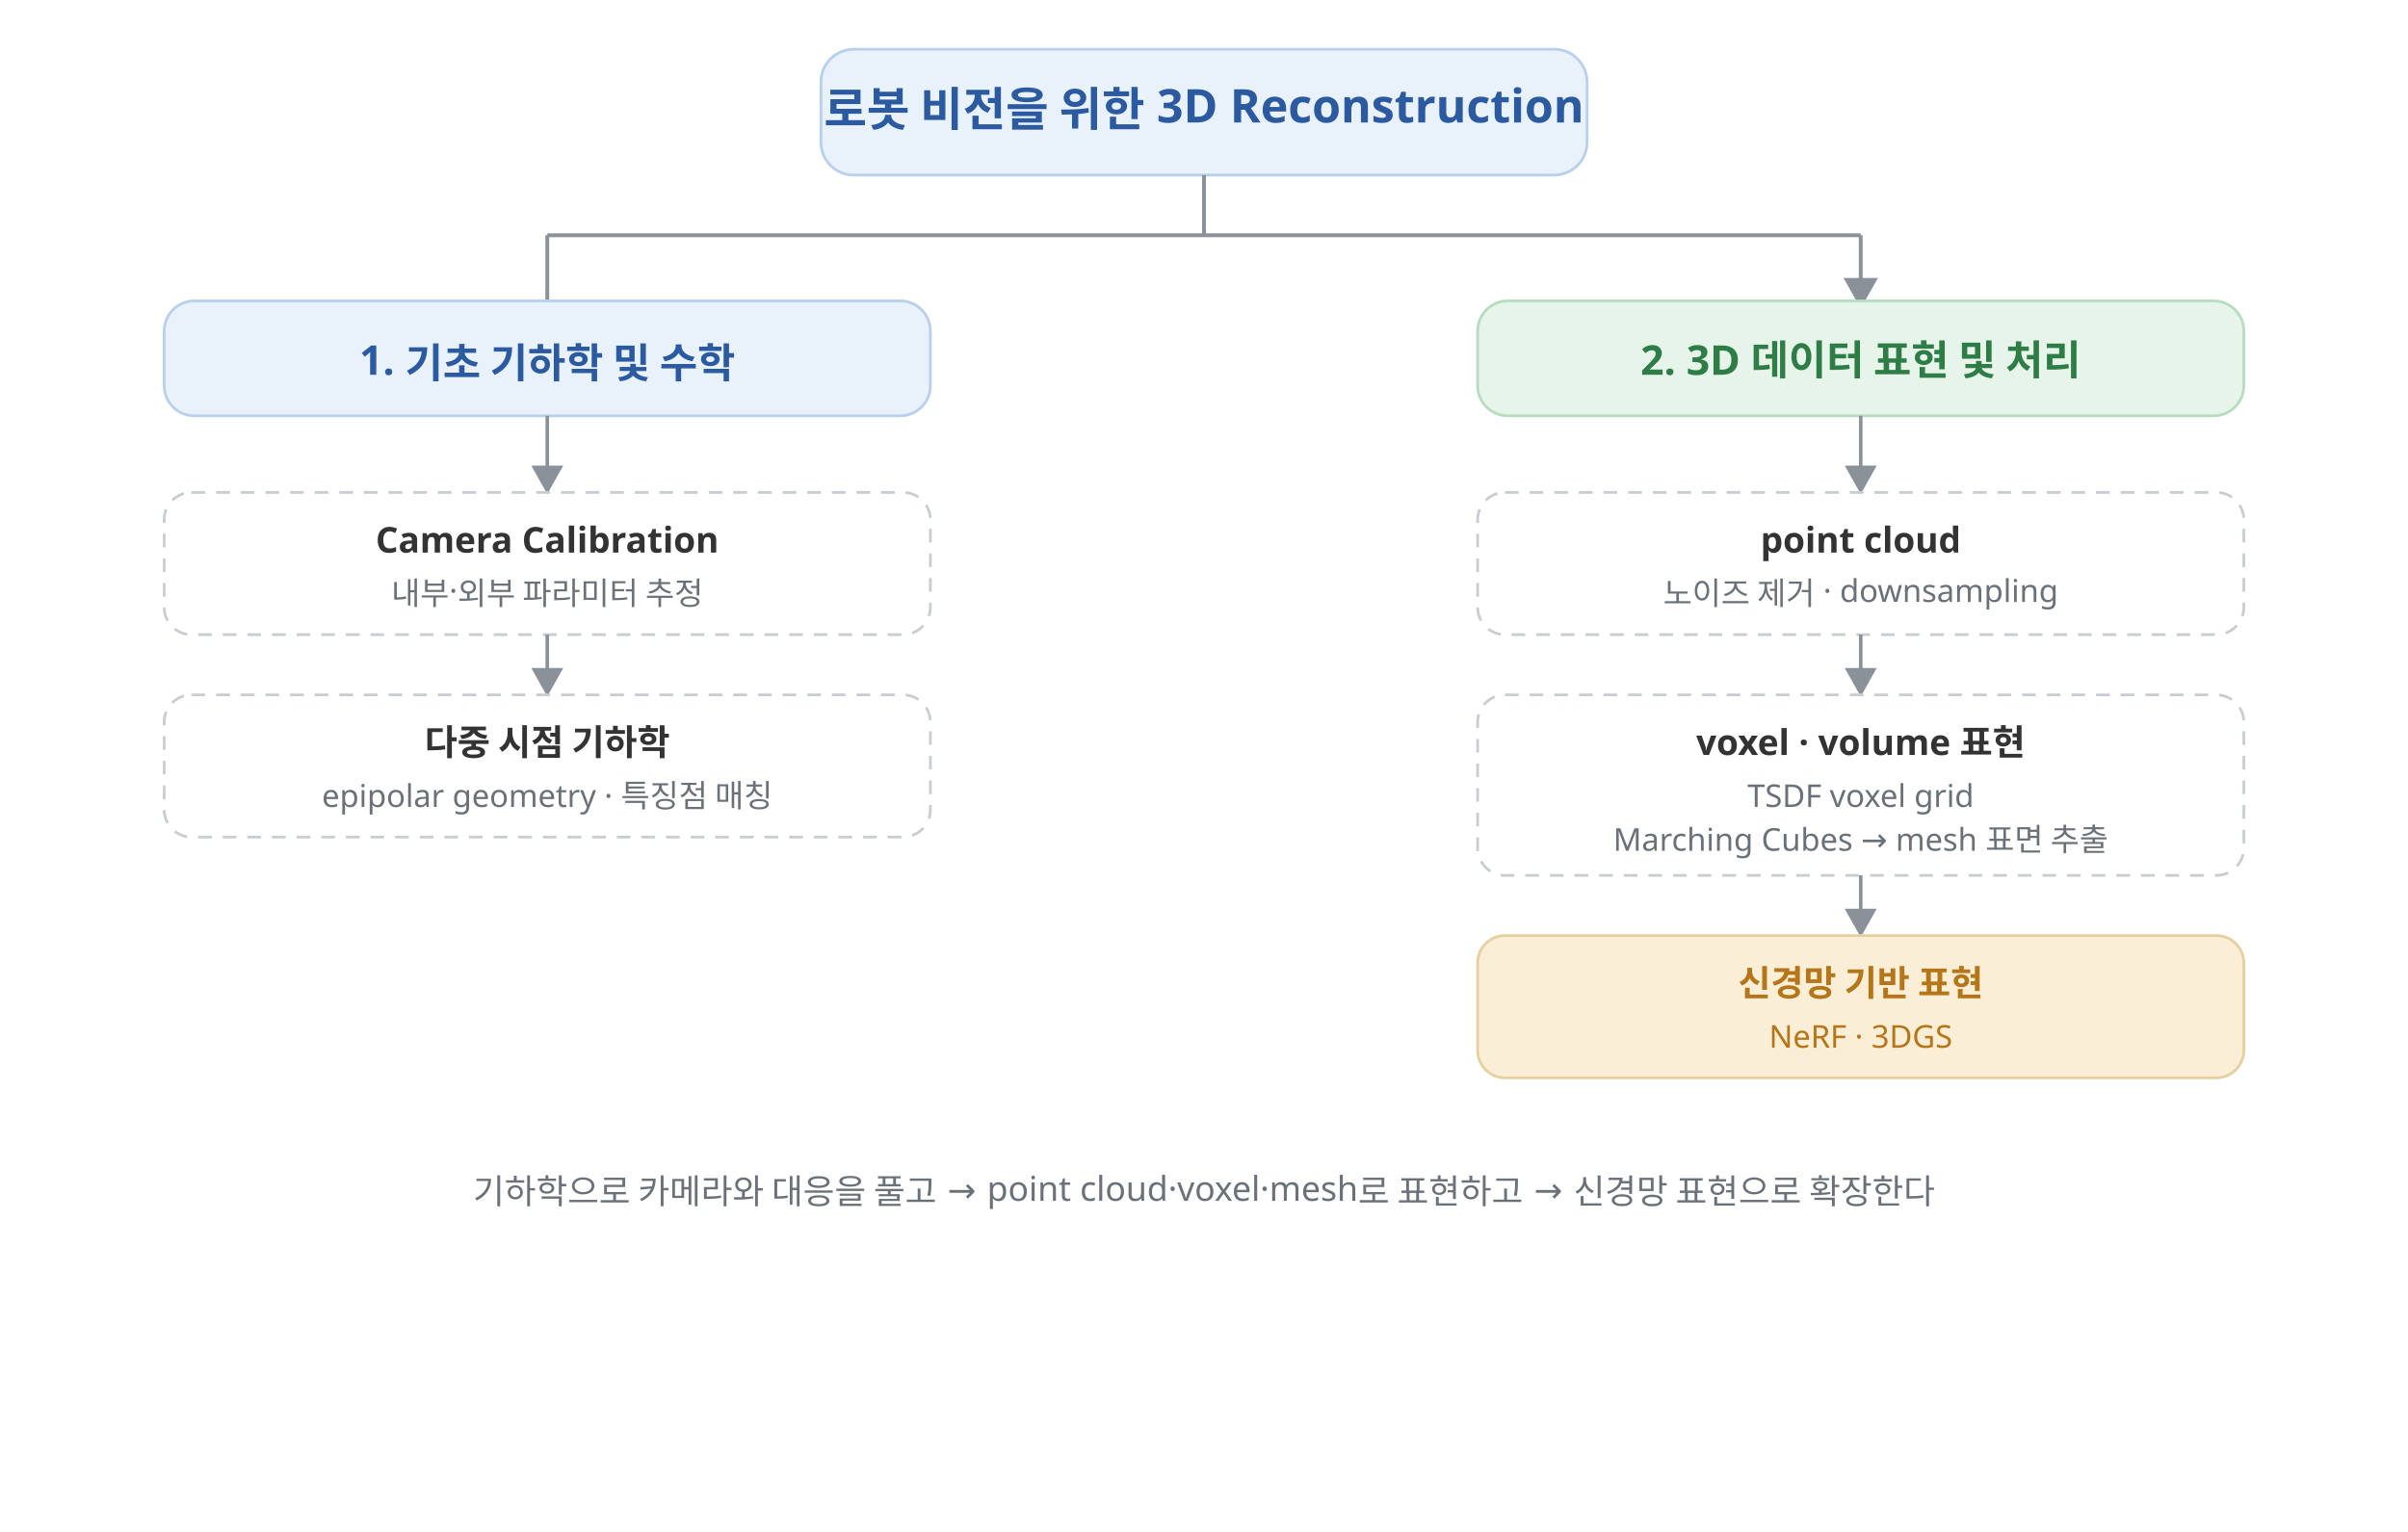
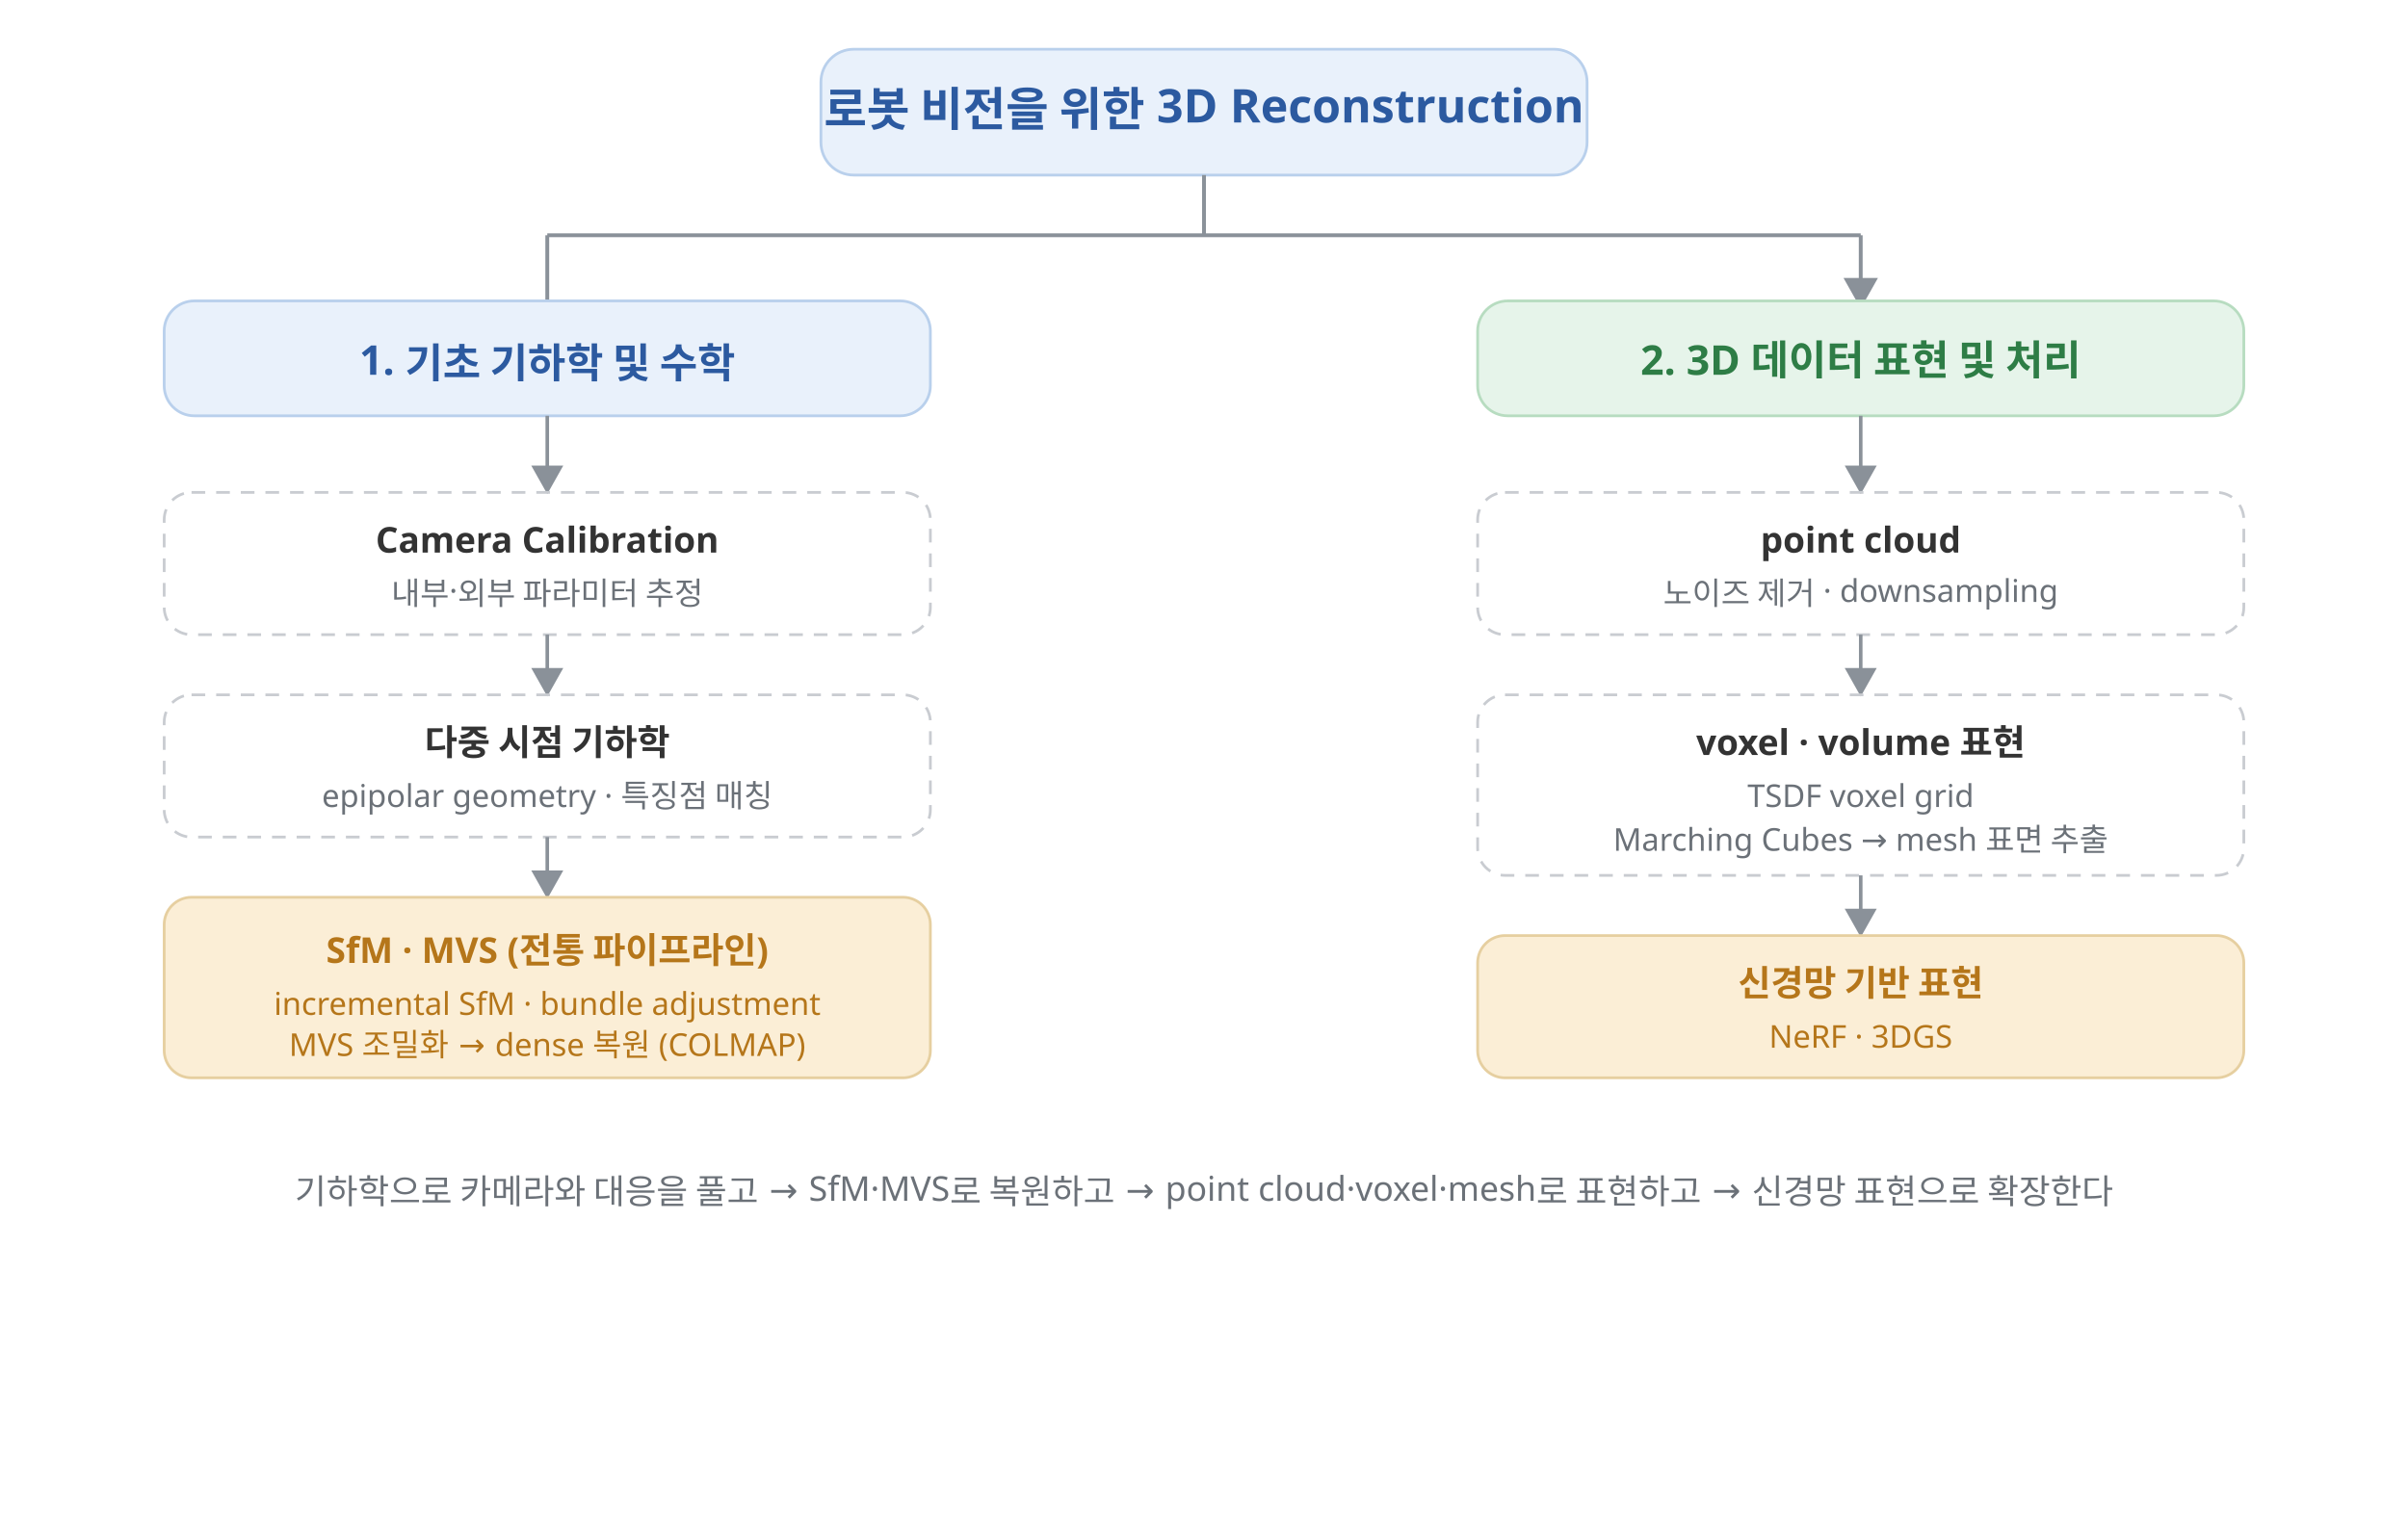
<svg xmlns="http://www.w3.org/2000/svg" viewBox="0 0 880 560" font-family="Pretendard, 'Malgun Gothic', sans-serif">
  <defs>
    <marker id="ar" markerWidth="9" markerHeight="9" refX="6" refY="4.5" orient="auto">
      <path d="M0,0 L8,4.5 L0,9 z" fill="#8a9199" />
    </marker>
  </defs>
  <rect x="300" y="18" width="280" height="46" rx="12" fill="#e9f1fb" stroke="#b9d0ec" />
  <text x="440" y="46" text-anchor="middle" font-size="17" font-weight="700" fill="#2c5aa0">로봇 비전을 위한 3D Reconstruction</text>
  <path d="M440,64 L440,86 M200,86 L680,86 M200,86 L200,110 M680,86 L680,110" stroke="#8a9199" fill="none" stroke-width="1.4" marker-end="url(#ar)" />
  <rect x="60" y="110" width="280" height="42" rx="11" fill="#e9f1fb" stroke="#b9d0ec" />
  <text x="200" y="137" text-anchor="middle" font-size="15" font-weight="700" fill="#2c5aa0">1. 기초 기하학 및 수학</text>
  <path d="M200,152 L200,178" stroke="#8a9199" fill="none" stroke-width="1.3" marker-end="url(#ar)" />
  <rect x="60" y="180" width="280" height="52" rx="10" fill="none" stroke="#c9ccd1" stroke-dasharray="5 4" />
  <text x="200" y="202" text-anchor="middle" font-size="13" font-weight="600" fill="#333">Camera Calibration</text>
  <text x="200" y="221" text-anchor="middle" font-size="11.5" fill="#6b7178">내부·외부 파라미터 추정</text>
  <path d="M200,232 L200,252" stroke="#8a9199" fill="none" stroke-width="1.3" marker-end="url(#ar)" />
  <rect x="60" y="254" width="280" height="52" rx="10" fill="none" stroke="#c9ccd1" stroke-dasharray="5 4" />
  <text x="200" y="276" text-anchor="middle" font-size="13" font-weight="600" fill="#333">다중 시점 기하학</text>
  <text x="200" y="295" text-anchor="middle" font-size="11.5" fill="#6b7178">epipolar geometry · 특징점 매칭</text>
+   <path d="M200,306 L200,326" stroke="#8a9199" fill="none" stroke-width="1.3" marker-end="url(#ar)" />
+   <rect x="60" y="328" width="280" height="66" rx="10" fill="#fbeed6" stroke="#e6cfa0" />
+   <text x="200" y="352" text-anchor="middle" font-size="13" font-weight="700" fill="#b5761a">SfM · MVS (전통 파이프라인)</text>
+   <text x="200" y="371" text-anchor="middle" font-size="11.5" fill="#b5761a">incremental SfM · bundle adjustment</text>
+   <text x="200" y="386" text-anchor="middle" font-size="11.5" fill="#b5761a">MVS 조밀화 → dense 복원 (COLMAP)</text>
  <rect x="540" y="110" width="280" height="42" rx="11" fill="#e6f4ea" stroke="#b7dcc0" />
  <text x="680" y="137" text-anchor="middle" font-size="15" font-weight="700" fill="#2e7d46">2. 3D 데이터 표현 및 처리</text>
  <path d="M680,152 L680,178" stroke="#8a9199" fill="none" stroke-width="1.3" marker-end="url(#ar)" />
  <rect x="540" y="180" width="280" height="52" rx="10" fill="none" stroke="#c9ccd1" stroke-dasharray="5 4" />
  <text x="680" y="202" text-anchor="middle" font-size="13" font-weight="600" fill="#333">point cloud</text>
  <text x="680" y="221" text-anchor="middle" font-size="11.5" fill="#6b7178">노이즈 제거 · downsampling</text>
  <path d="M680,232 L680,252" stroke="#8a9199" fill="none" stroke-width="1.3" marker-end="url(#ar)" />
  <rect x="540" y="254" width="280" height="66" rx="10" fill="none" stroke="#c9ccd1" stroke-dasharray="5 4" />
  <text x="680" y="276" text-anchor="middle" font-size="13" font-weight="600" fill="#333">voxel · volume 표현</text>
  <text x="680" y="295" text-anchor="middle" font-size="11.5" fill="#6b7178">TSDF voxel grid</text>
  <text x="680" y="311" text-anchor="middle" font-size="11.5" fill="#6b7178">Marching Cubes → mesh 표면 추출</text>
  <path d="M680,320 L680,340" stroke="#8a9199" fill="none" stroke-width="1.3" marker-end="url(#ar)" />
  <rect x="540" y="342" width="280" height="52" rx="10" fill="#fbeed6" stroke="#e6cfa0" />
  <text x="680" y="364" text-anchor="middle" font-size="13" font-weight="700" fill="#b5761a">신경망 기반 표현</text>
  <text x="680" y="383" text-anchor="middle" font-size="11.5" fill="#b5761a">NeRF · 3DGS</text>
-   <text x="440" y="440" text-anchor="middle" font-size="12.5" fill="#6b7178">기하학으로 카메라와 대응을 풀고 → point cloud·voxel·mesh로 표현하고 → 신경망 표현으로 확장한다</text>
+   <text x="440" y="440" text-anchor="middle" font-size="12.5" fill="#6b7178">기하학으로 카메라와 대응을 풀고 → SfM·MVS로 복원하고 → point cloud·voxel·mesh로 표현하고 → 신경망 표현으로 확장한다</text>
</svg>
